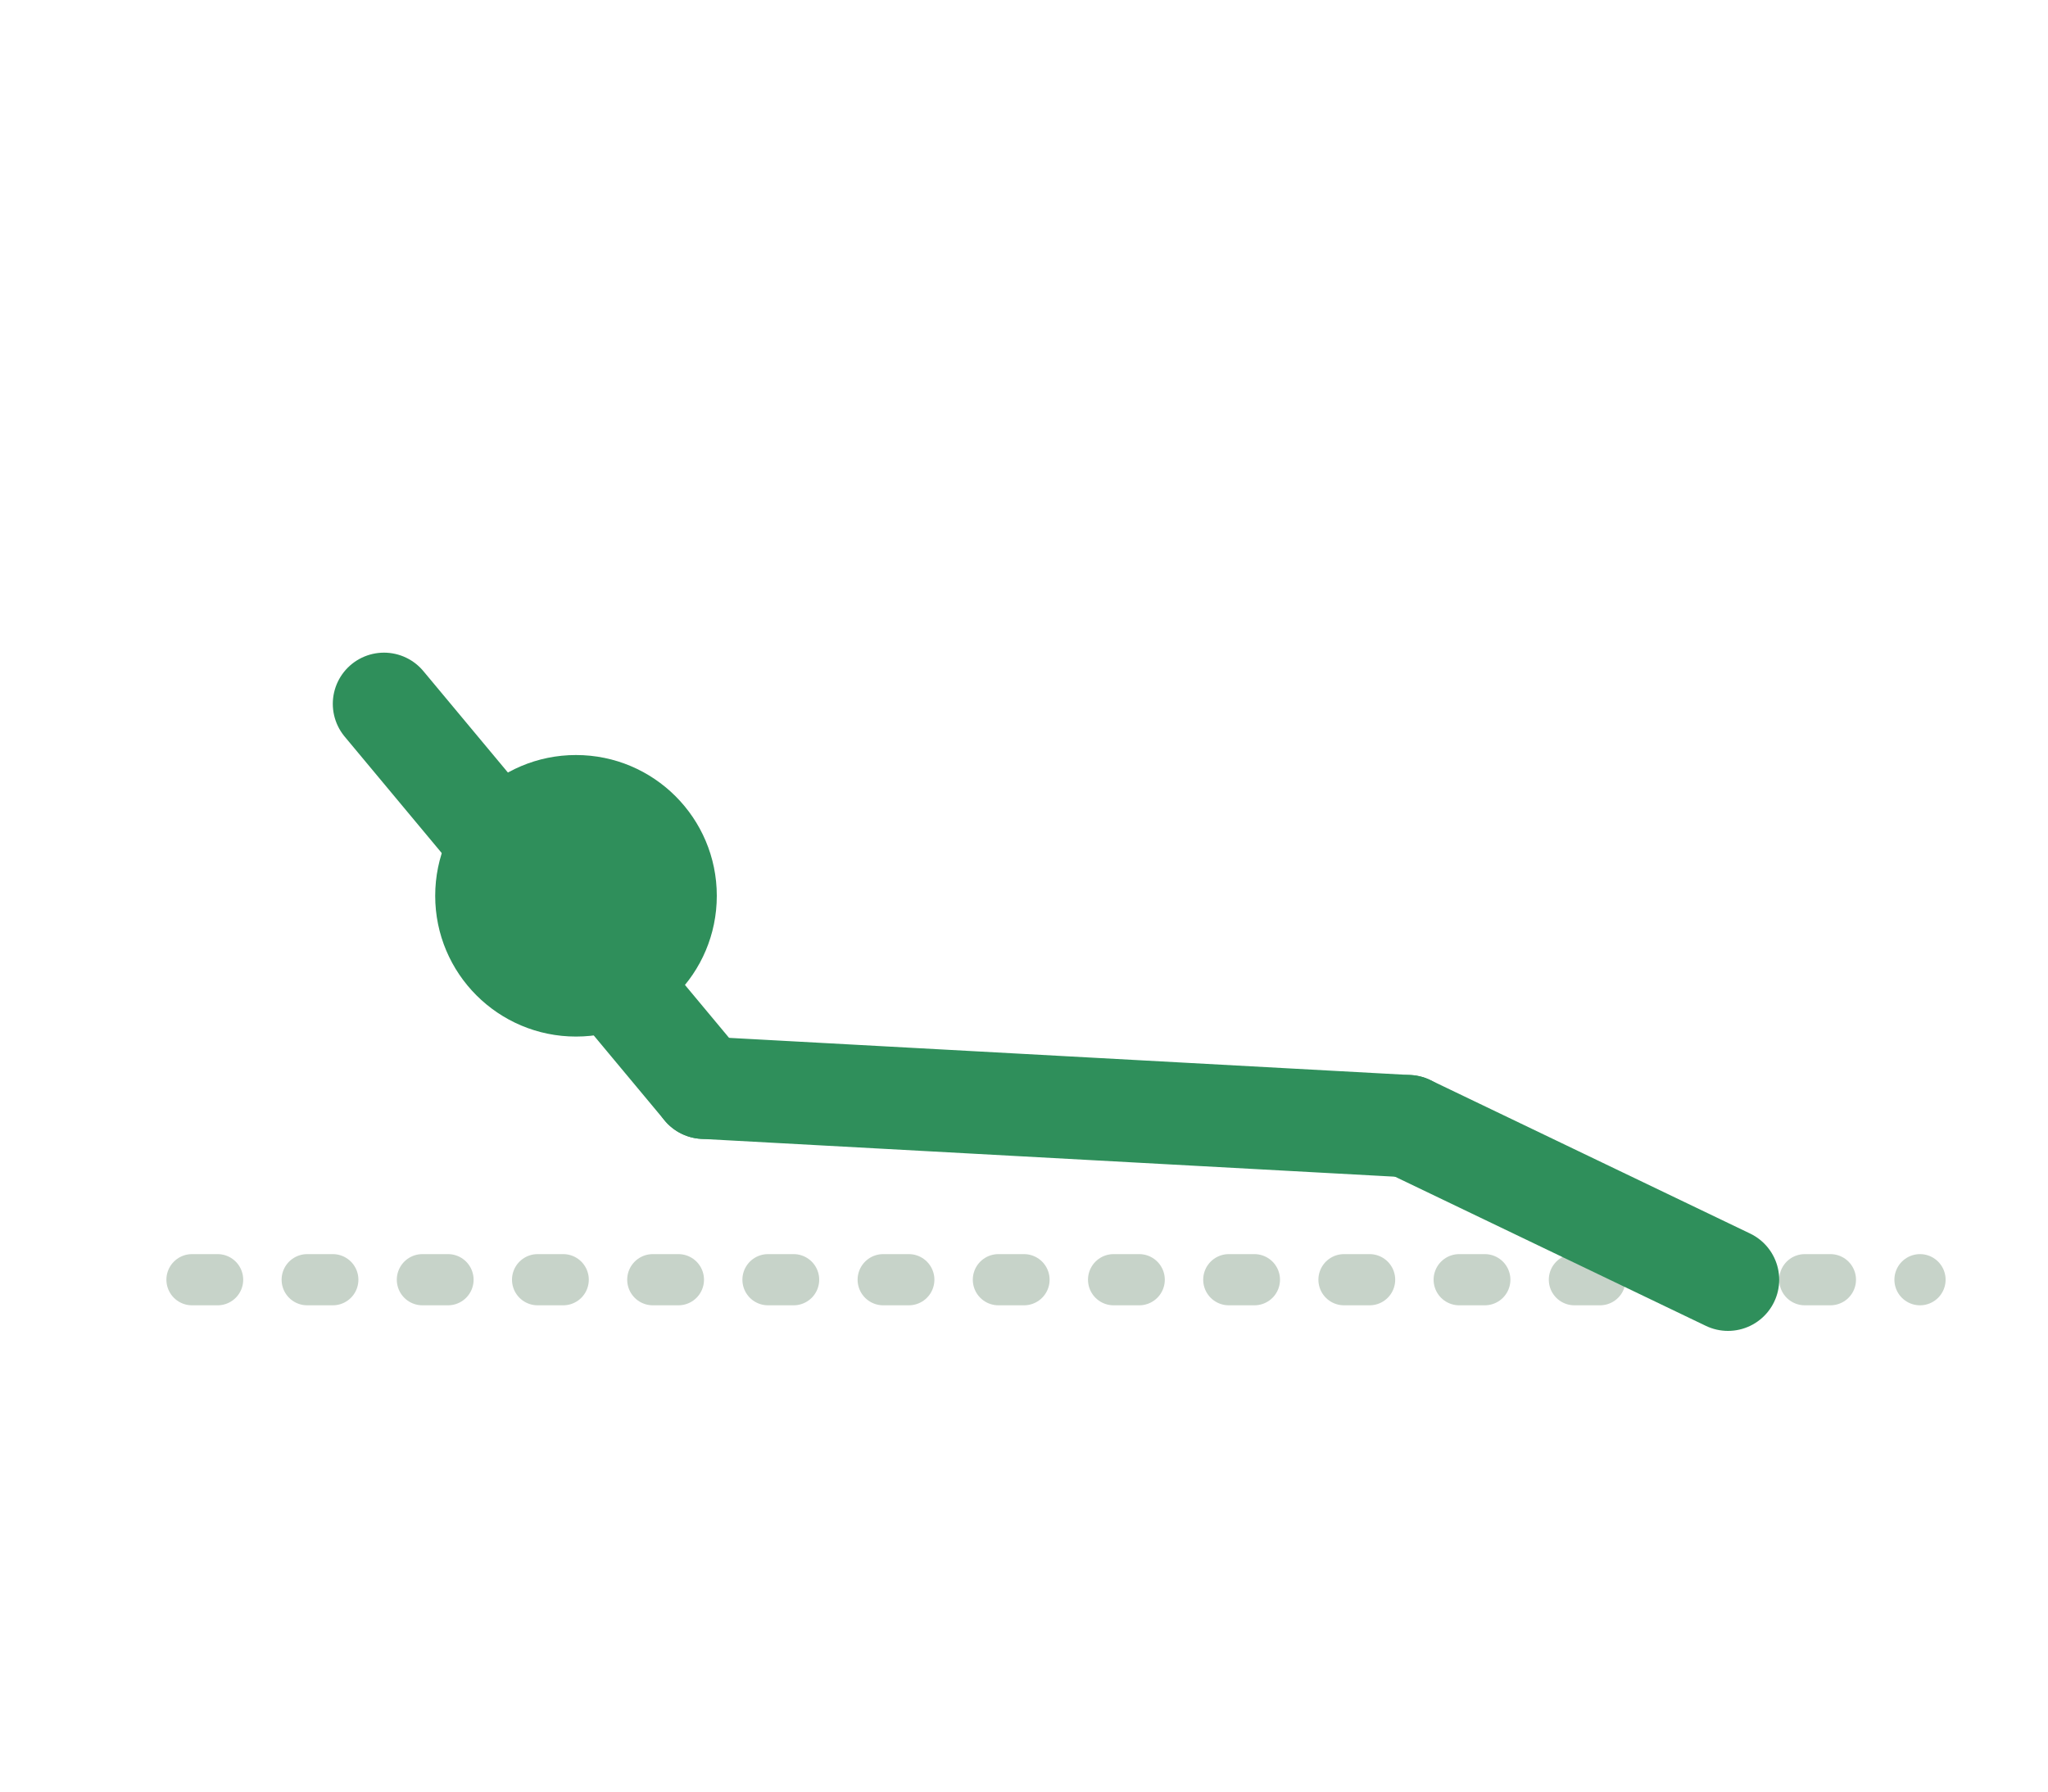
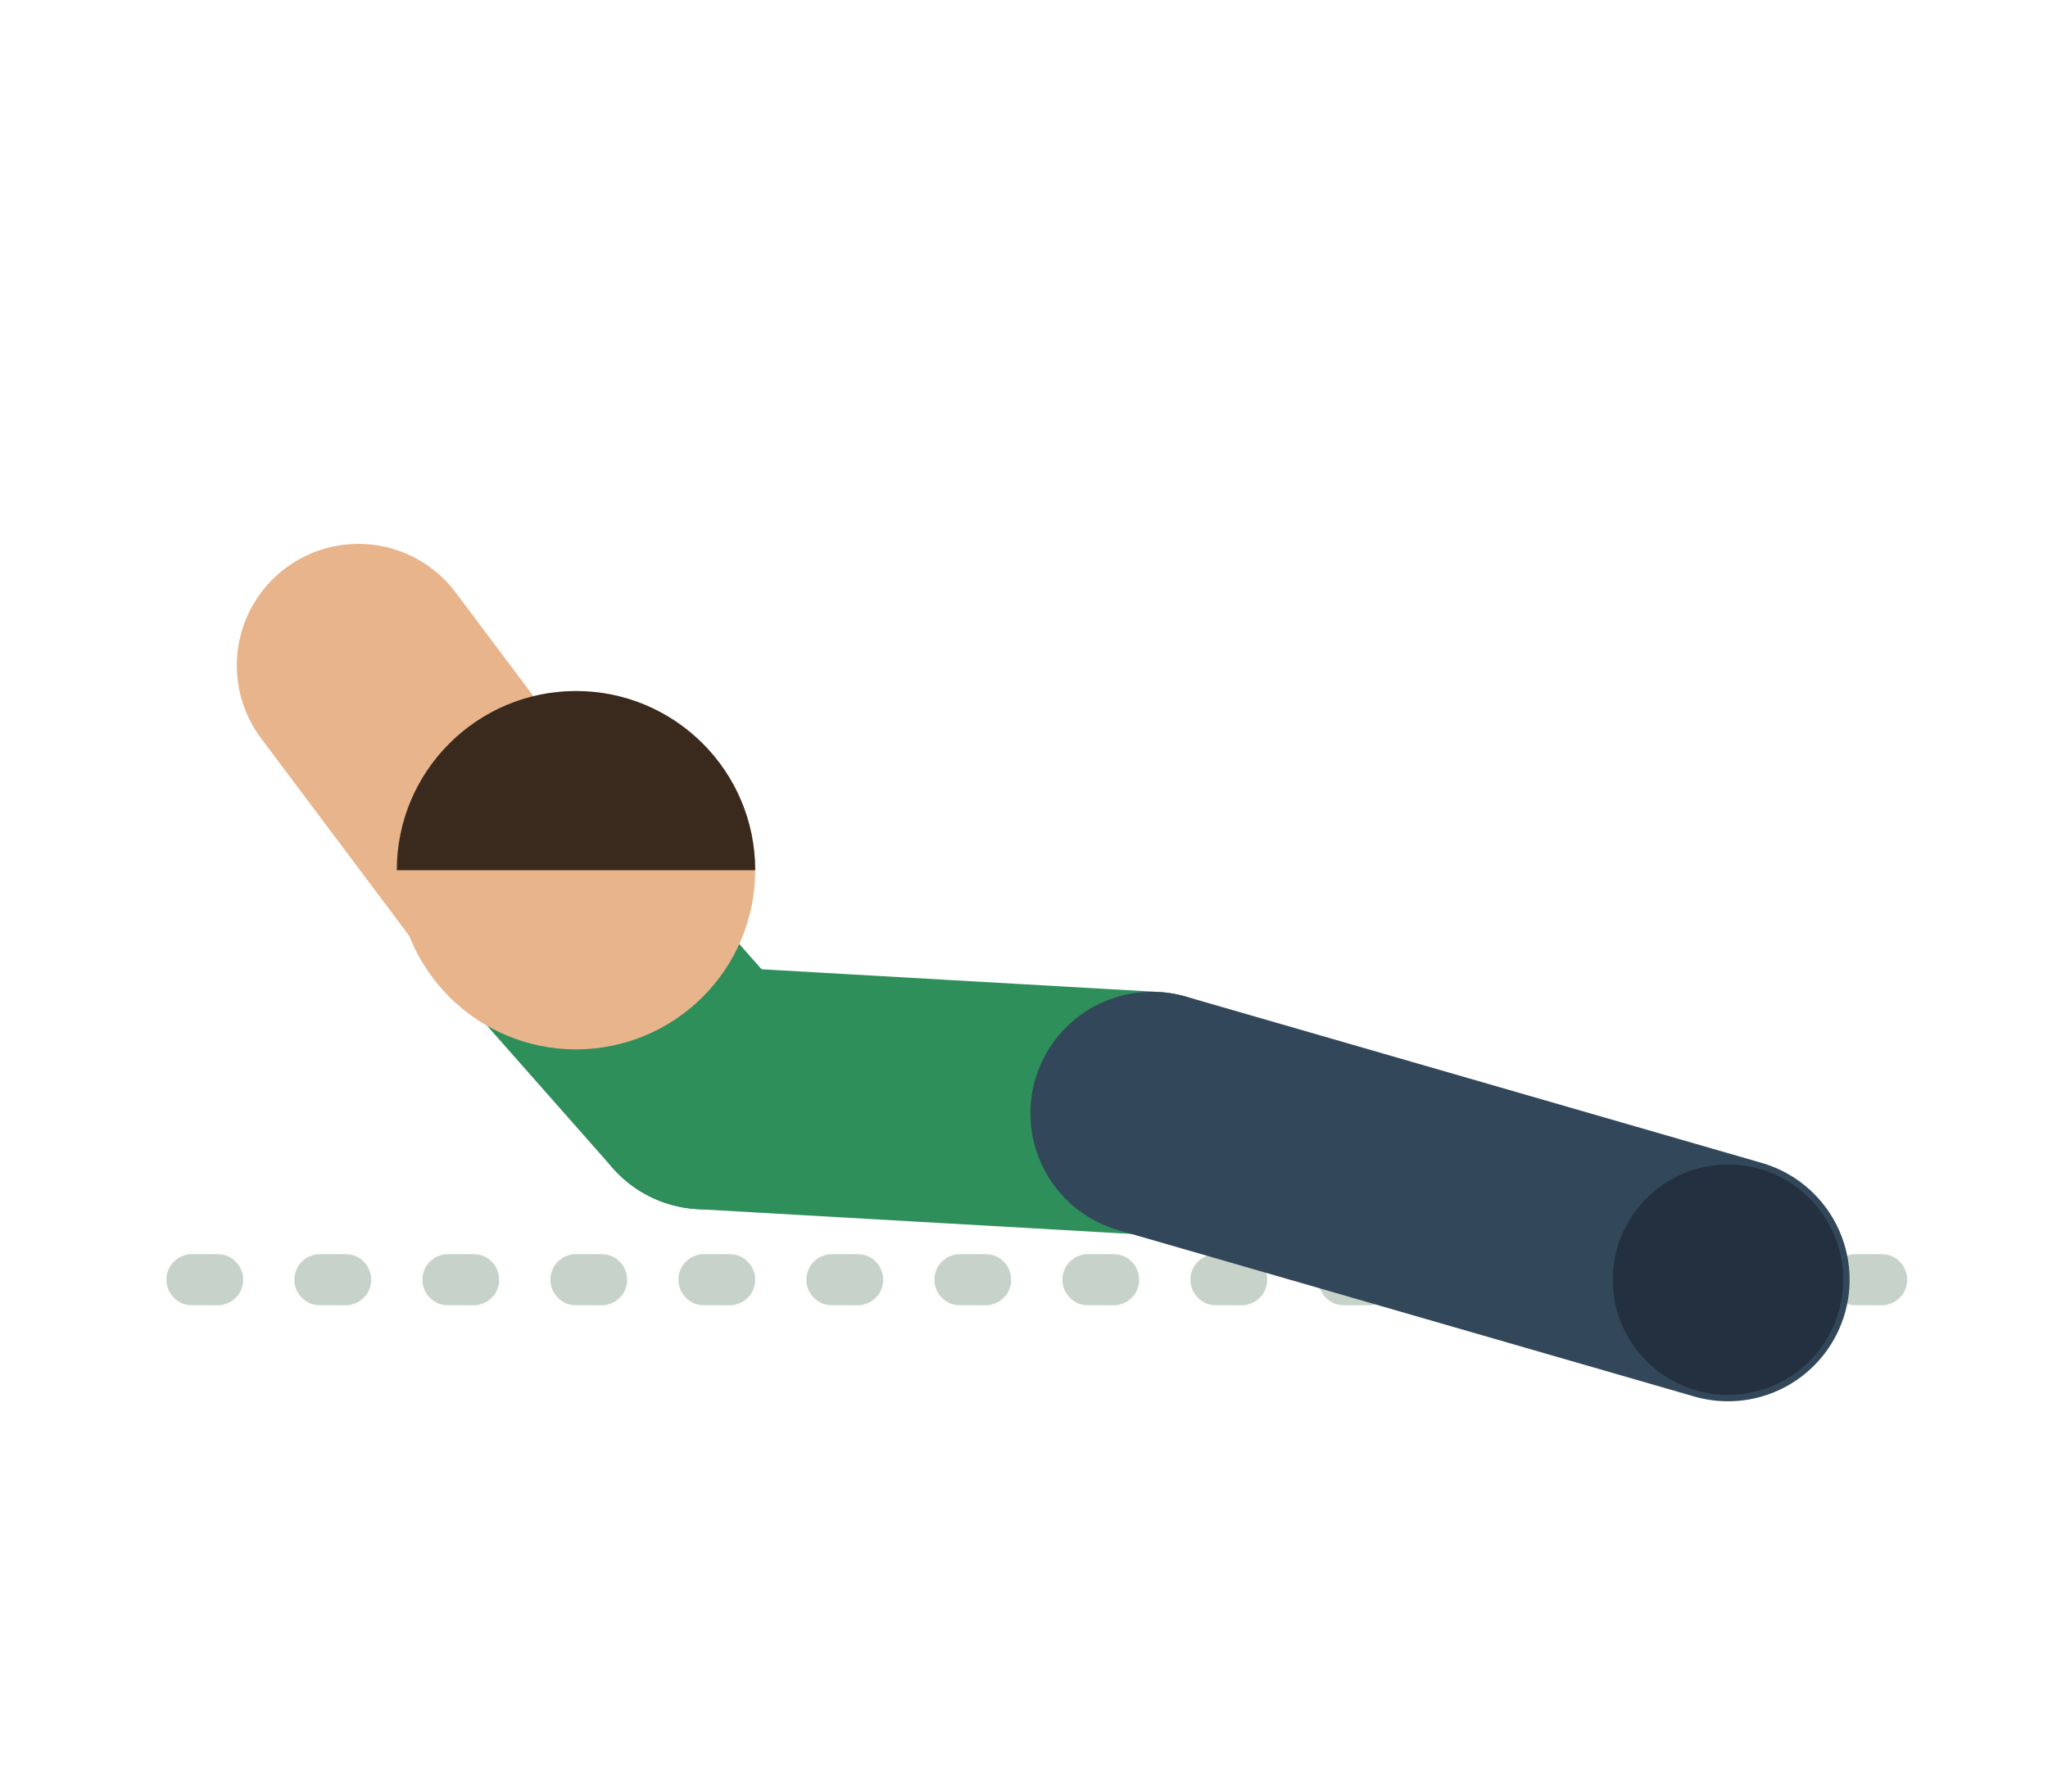
<svg xmlns="http://www.w3.org/2000/svg" viewBox="0 0 160 140">
-   <line x1="15" y1="100" x2="150" y2="100" stroke="#c7d3c9" stroke-width="4" stroke-dasharray="2 7" stroke-linecap="round" />
-   <path d="M55 85 L110 88" stroke="#2f8f5b" stroke-width="8" fill="none" stroke-linecap="round" stroke-linejoin="round" />
-   <path d="M55 85 L30 55" stroke="#2f8f5b" stroke-width="8" fill="none" stroke-linecap="round" stroke-linejoin="round" />
-   <path d="M110 88 L135 100" stroke="#2f8f5b" stroke-width="8" fill="none" stroke-linecap="round" stroke-linejoin="round" />
-   <circle cx="45" cy="70" r="11" fill="#2f8f5b" />
+   <line x1="15" y1="100" x2="150" y2="100" stroke="#c7d3c9" stroke-width="4" stroke-dasharray="2 8" stroke-linecap="round" />
+   <path d="M55 85 L90 87" stroke="#2f8f5b" stroke-width="19" fill="none" stroke-linecap="round" stroke-linejoin="round" />
+   <path d="M90 87 L135 100" stroke="#33475b" stroke-width="19" fill="none" stroke-linecap="round" stroke-linejoin="round" />
+   <path d="M55 85 L40 68" stroke="#2f8f5b" stroke-width="19" fill="none" stroke-linecap="round" stroke-linejoin="round" />
+   <path d="M40 68 L28 52" stroke="#e8b48c" stroke-width="19" fill="none" stroke-linecap="round" stroke-linejoin="round" />
+   <circle cx="28" cy="52" r="8" fill="#e8b48c" />
+   <circle cx="135" cy="100" r="9" fill="#22303f" />
+   <circle cx="45" cy="68" r="14" fill="#e8b48c" />
+   <path d="M31 68 A14 14 0 0 1 59 68 Z" fill="#3a2a1e" />
</svg>
